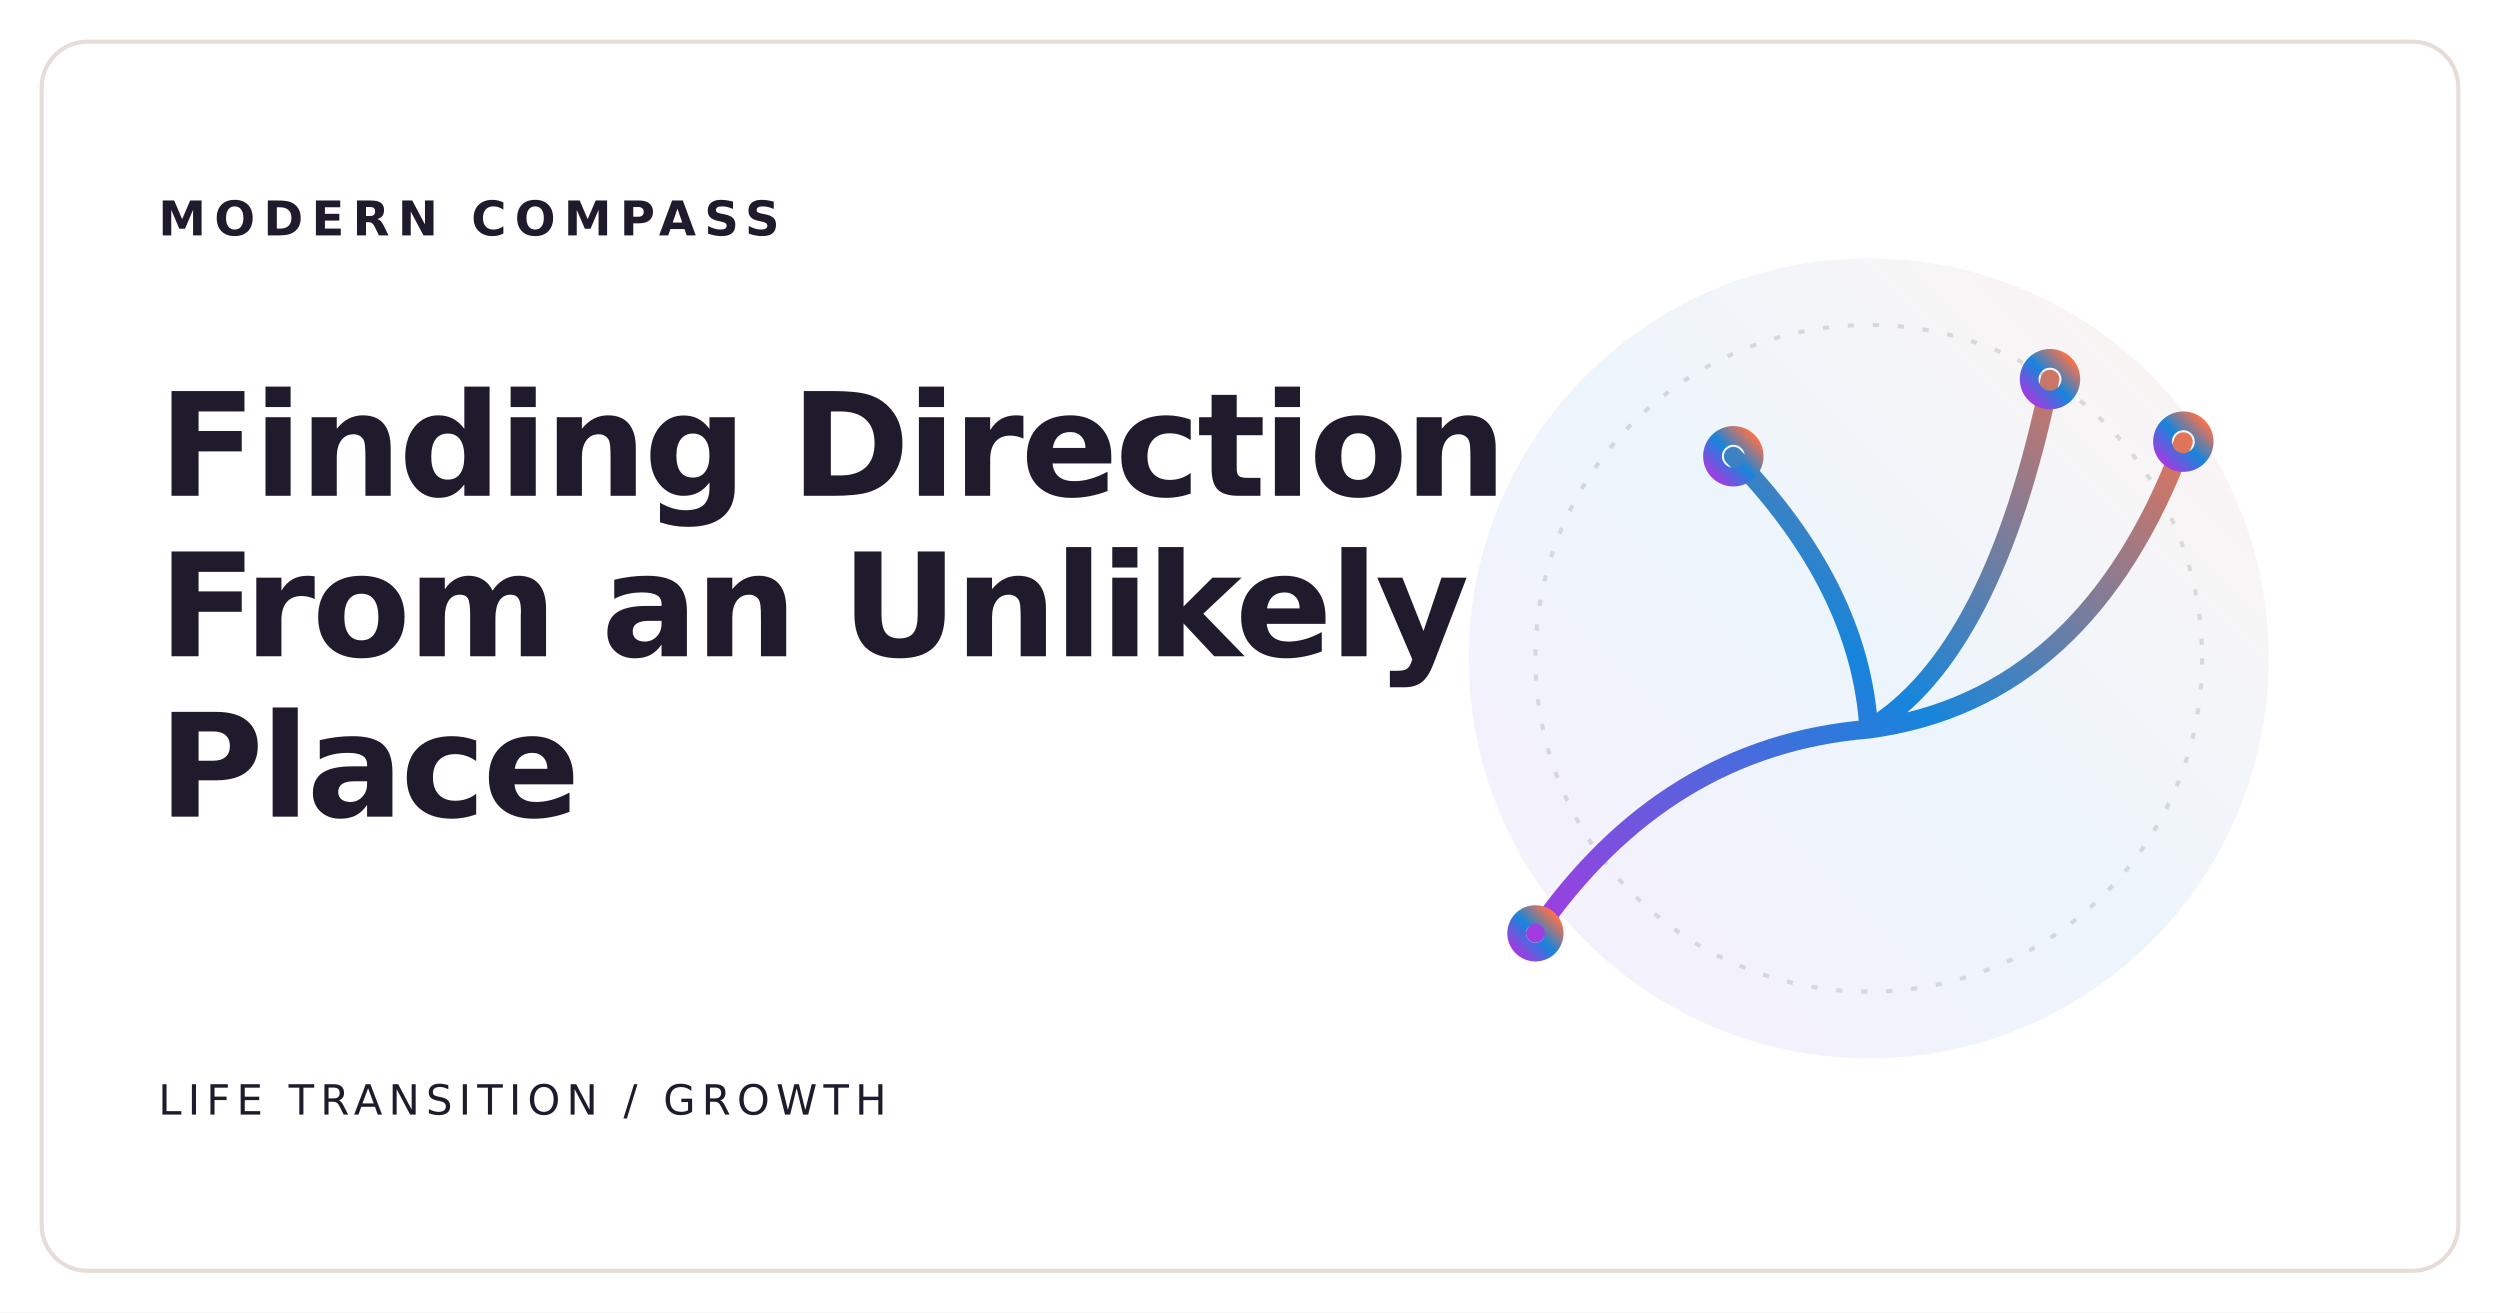
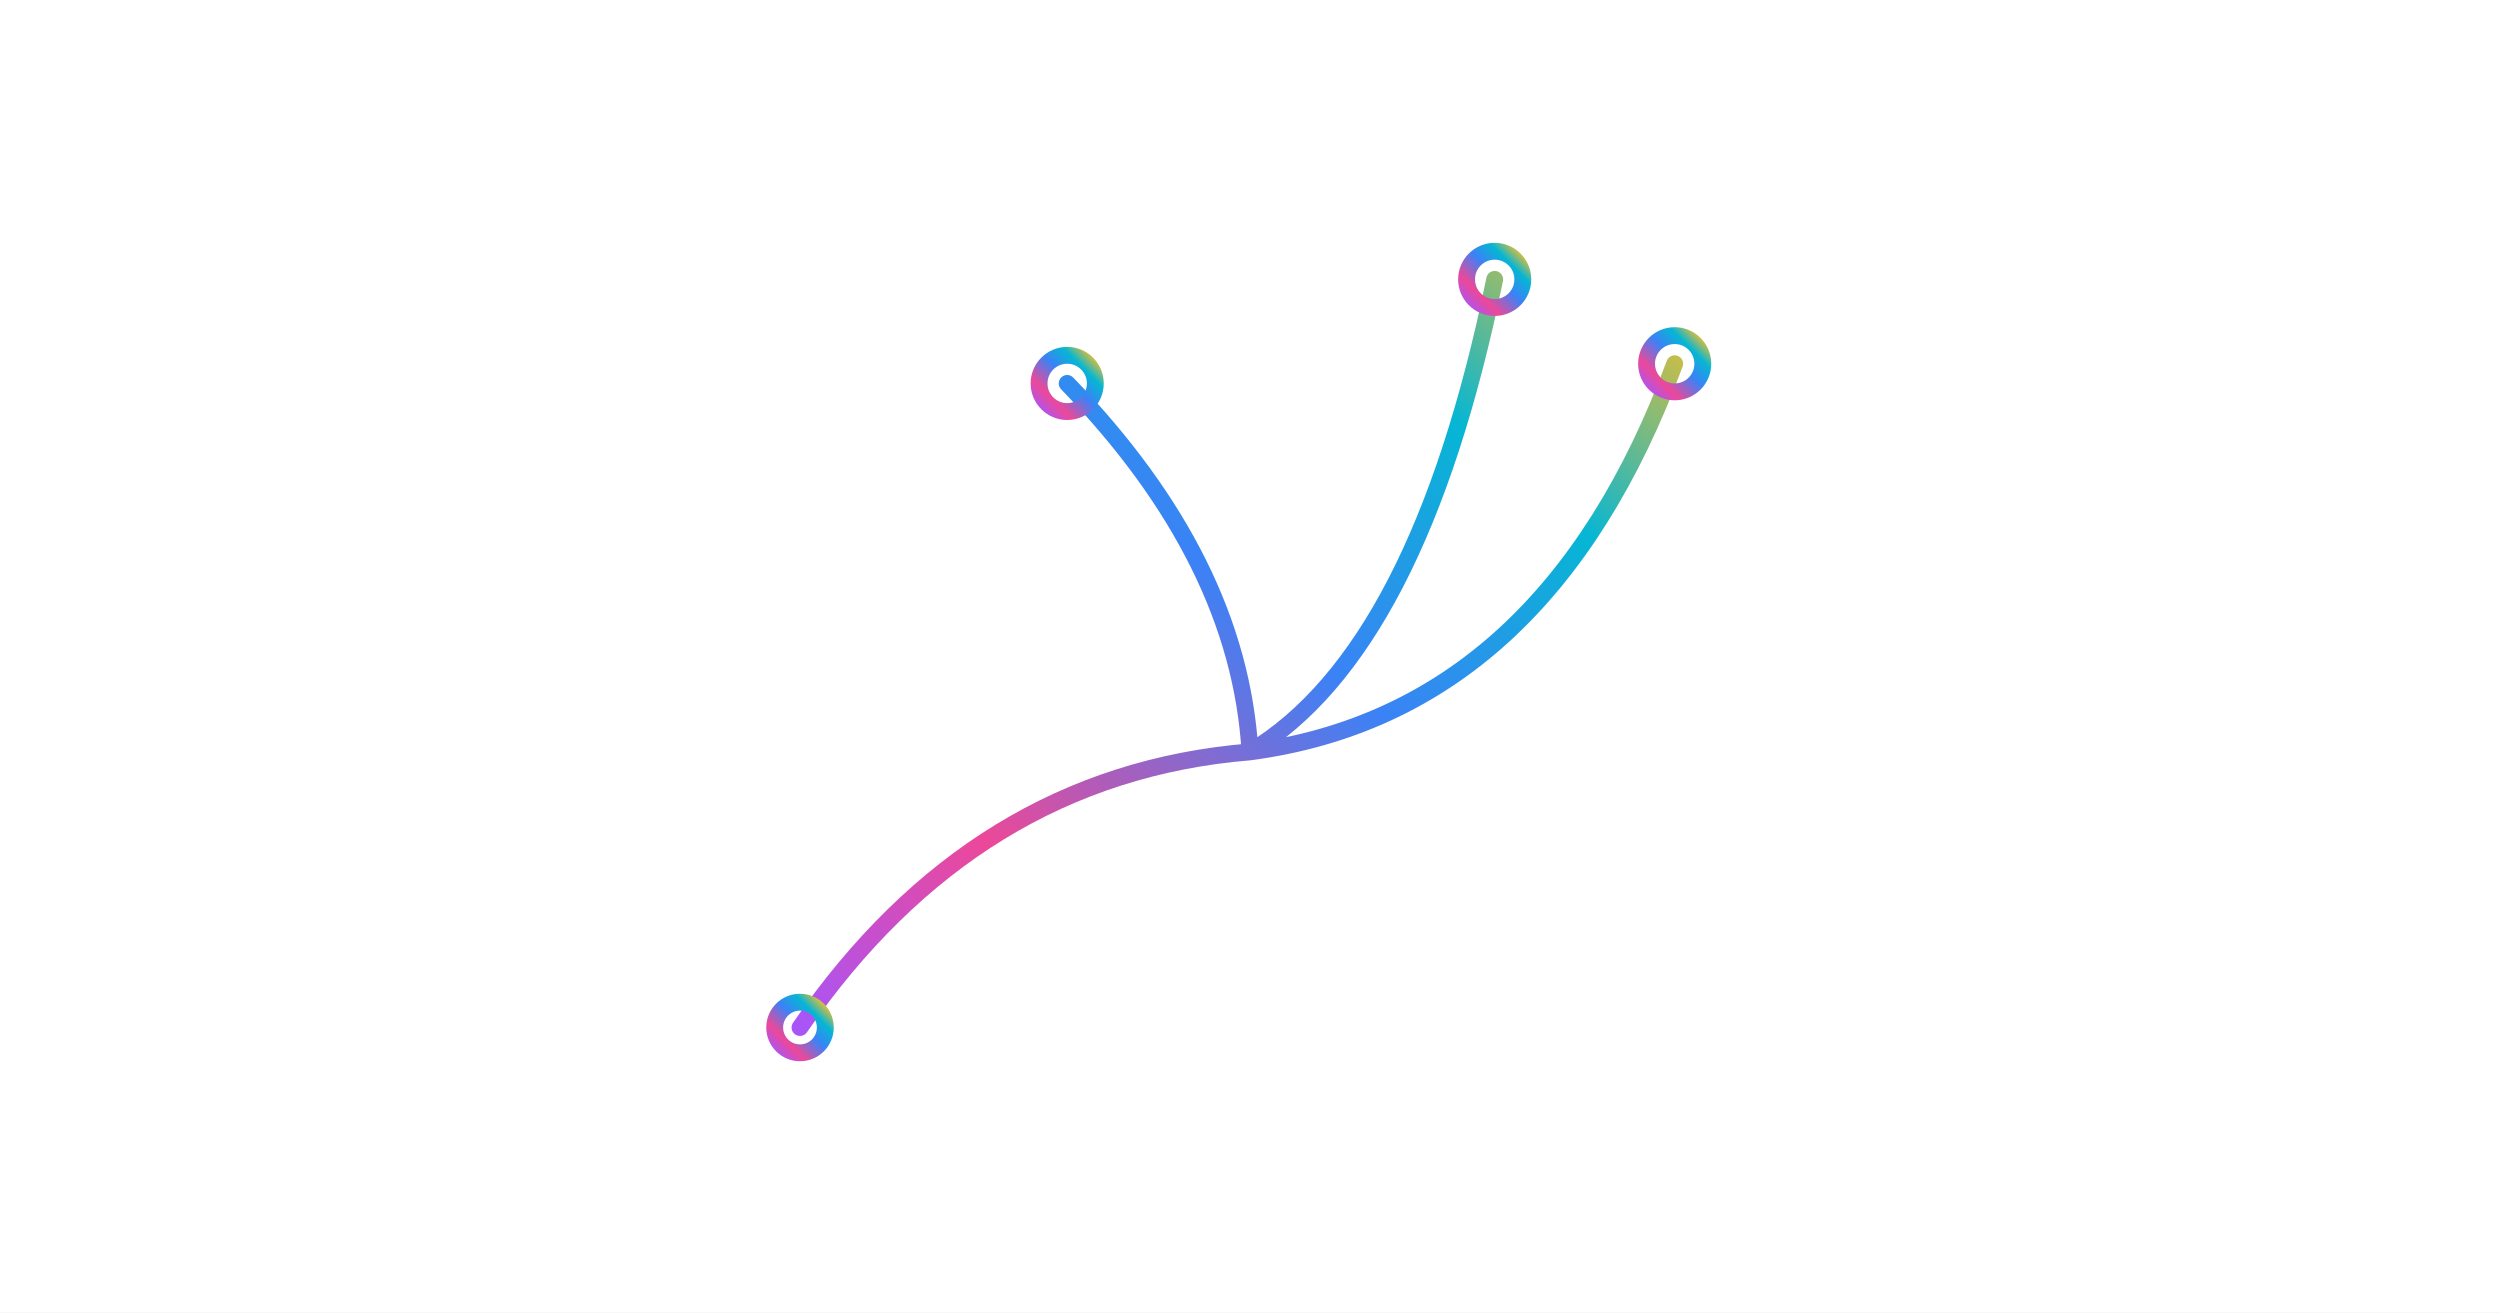
<svg xmlns="http://www.w3.org/2000/svg" width="1200" height="630" viewBox="0 0 1200 630" role="img" aria-labelledby="title desc">
  <defs>
    <linearGradient id="accent" x1="0%" y1="100%" x2="100%" y2="0%">
-       <stop stop-color="#a23ce0" />
-       <stop offset=".50" stop-color="#1685db" />
-       <stop offset="1" stop-color="#fa724a" />
+       <stop stop-color="#a855f7" />
+       <stop offset=".23" stop-color="#ec4899" />
+       <stop offset=".54" stop-color="#3b82f6" />
+       <stop offset=".78" stop-color="#06b6d4" />
+       <stop offset="1" stop-color="#fbbf24" />
    </linearGradient>
  </defs>
  <rect width="1200" height="630" fill="#ffffff" />
-   <rect x="20" y="20" width="1160" height="590" rx="22" fill="none" stroke="#e7ddd8" stroke-width="2" />
-   <g transform="translate(897 316)">
-     <circle r="192" fill="url(#accent)" opacity=".08" />
-     <circle r="160" fill="none" stroke="#272432" stroke-opacity=".14" stroke-width="2" stroke-dasharray="3 9" />
-     <g fill="none" stroke="url(#accent)" stroke-width="9" stroke-linecap="round" stroke-linejoin="round">
-       <path d="M-160 132 Q-98 42 0 34 Q105 20 151 -104 M0 34 Q60 -2 87 -134 M0 34 Q-4 -34 -65 -97" />
-       <circle cx="-160" cy="132" r="9" />
-       <circle cx="151" cy="-104" r="10" />
-       <circle cx="87" cy="-134" r="10" />
-       <circle cx="-65" cy="-97" r="10" />
-     </g>
-   </g>
-   <path d="M76 136H146" stroke="url(#accent)" stroke-width="5" stroke-linecap="round" />
-   <g font-family="DejaVu Sans,sans-serif" fill="#201b2c">
-     <text x="76" y="113" font-size="23" font-weight="700" letter-spacing="4">MODERN COMPASS</text>
-     <g font-weight="700" letter-spacing="-1.5">
-       <text x="76" y="238" font-size="69">Finding Direction</text>
-       <text x="76" y="315" font-size="69">From an Unlikely</text>
-       <text x="76" y="392" font-size="69">Place</text>
-     </g>
-     <text x="76" y="535" font-size="20" letter-spacing="3">LIFE TRANSITION / GROWTH</text>
+   <g transform="translate(600 315) scale(1.35)" fill="none" stroke="url(#accent)" stroke-width="6" stroke-linecap="round" stroke-linejoin="round">
+     <path d="M-160 132 Q-98 42 0 34 Q105 20 151 -104 M0 34 Q60 -2 87 -134 M0 34 Q-4 -34 -65 -97" />
+     <circle cx="-160" cy="132" r="9" />
+     <circle cx="151" cy="-104" r="10" />
+     <circle cx="87" cy="-134" r="10" />
+     <circle cx="-65" cy="-97" r="10" />
  </g>
</svg>
